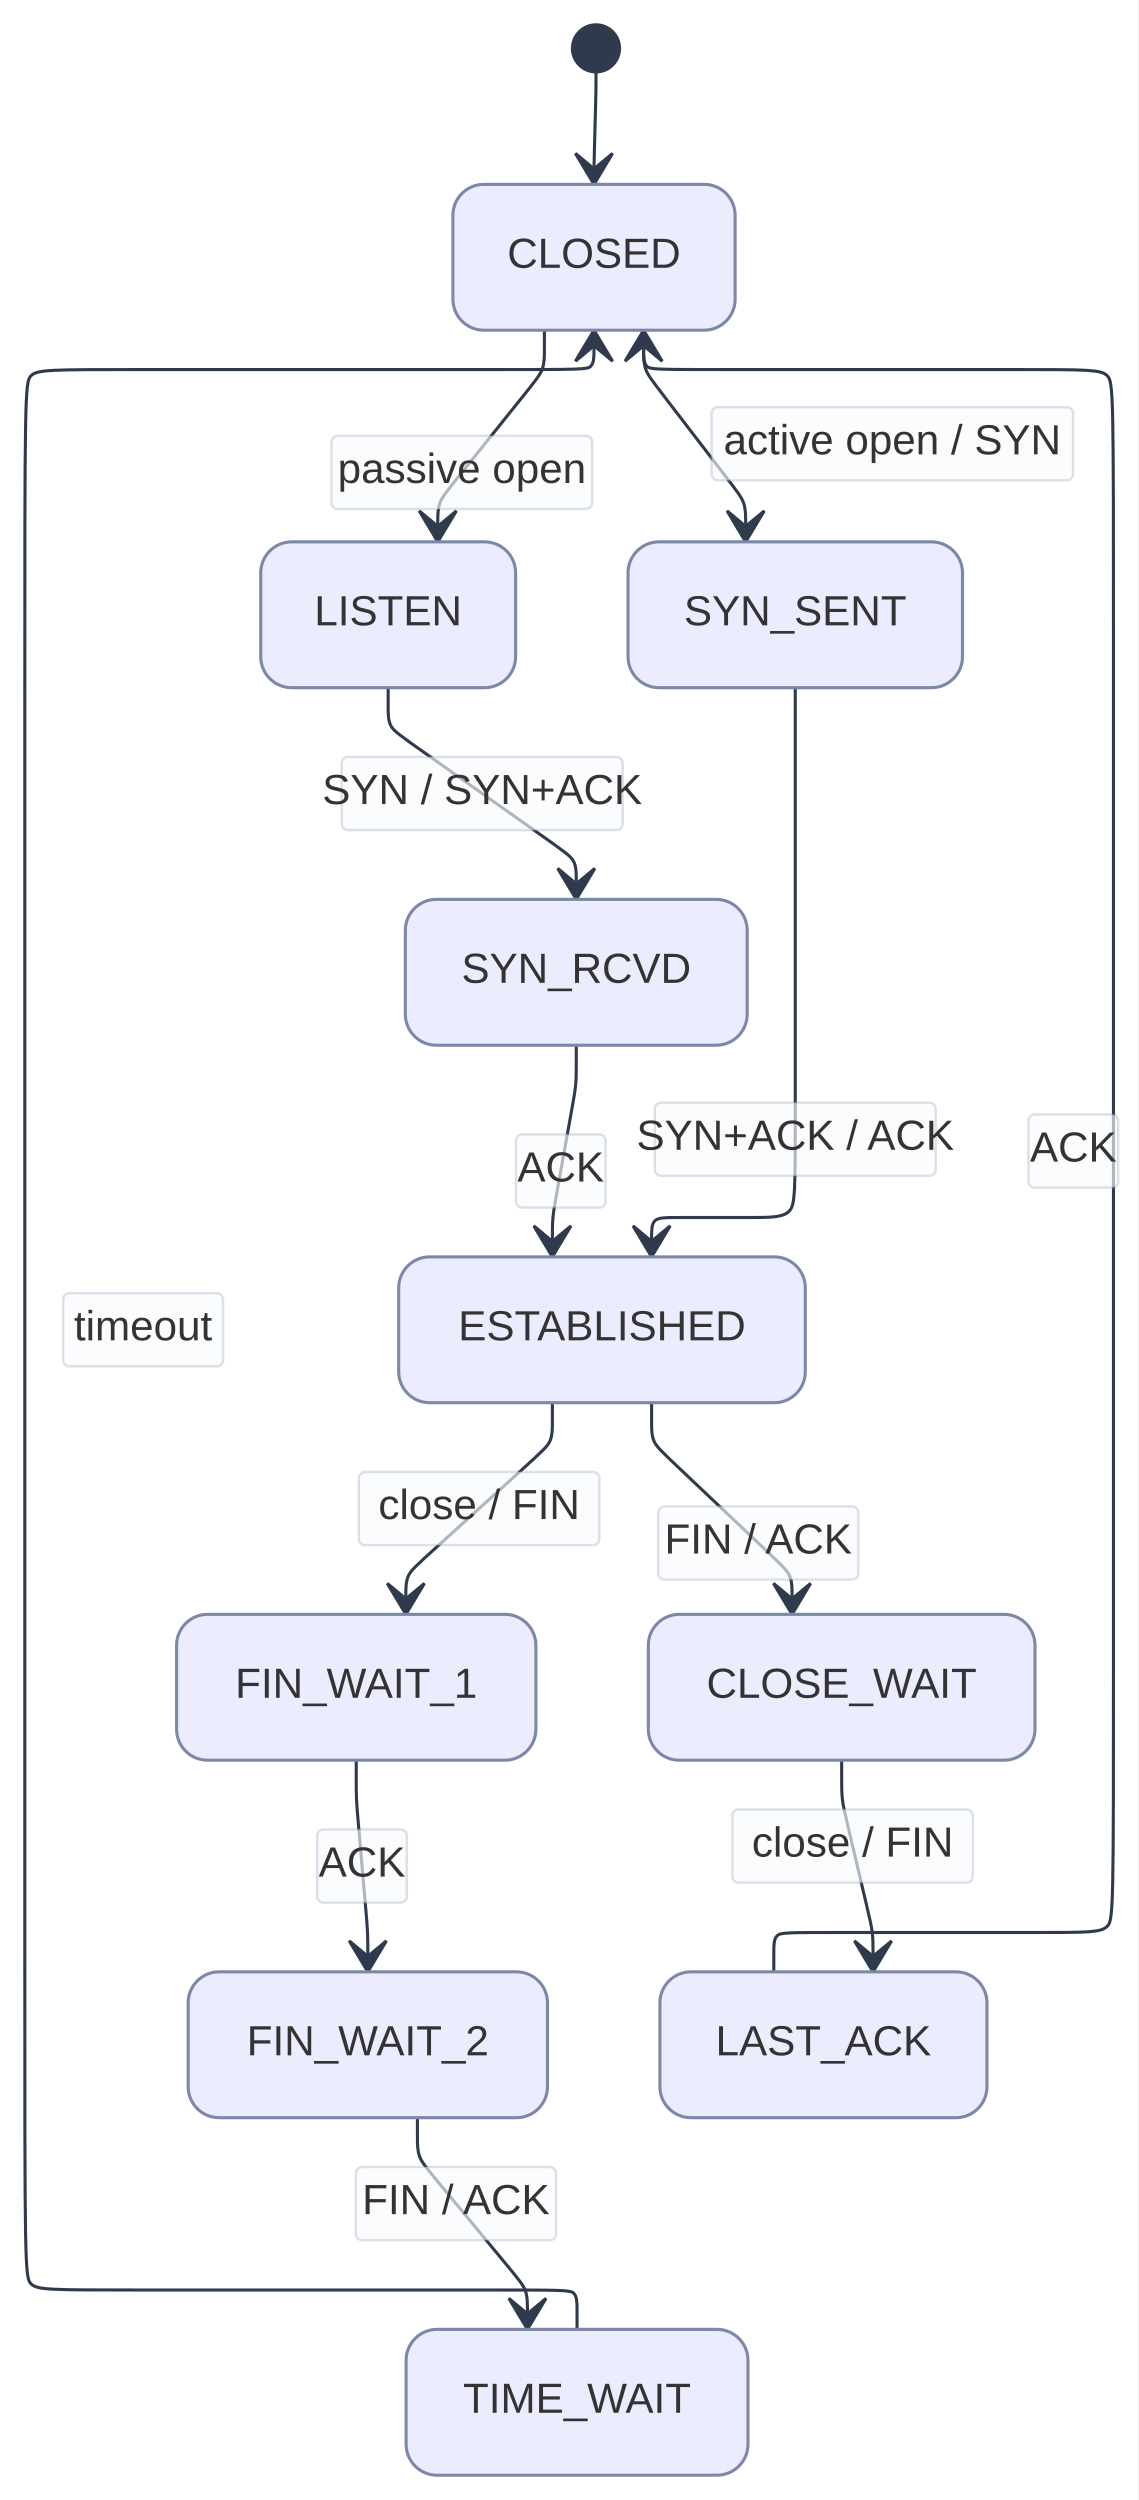
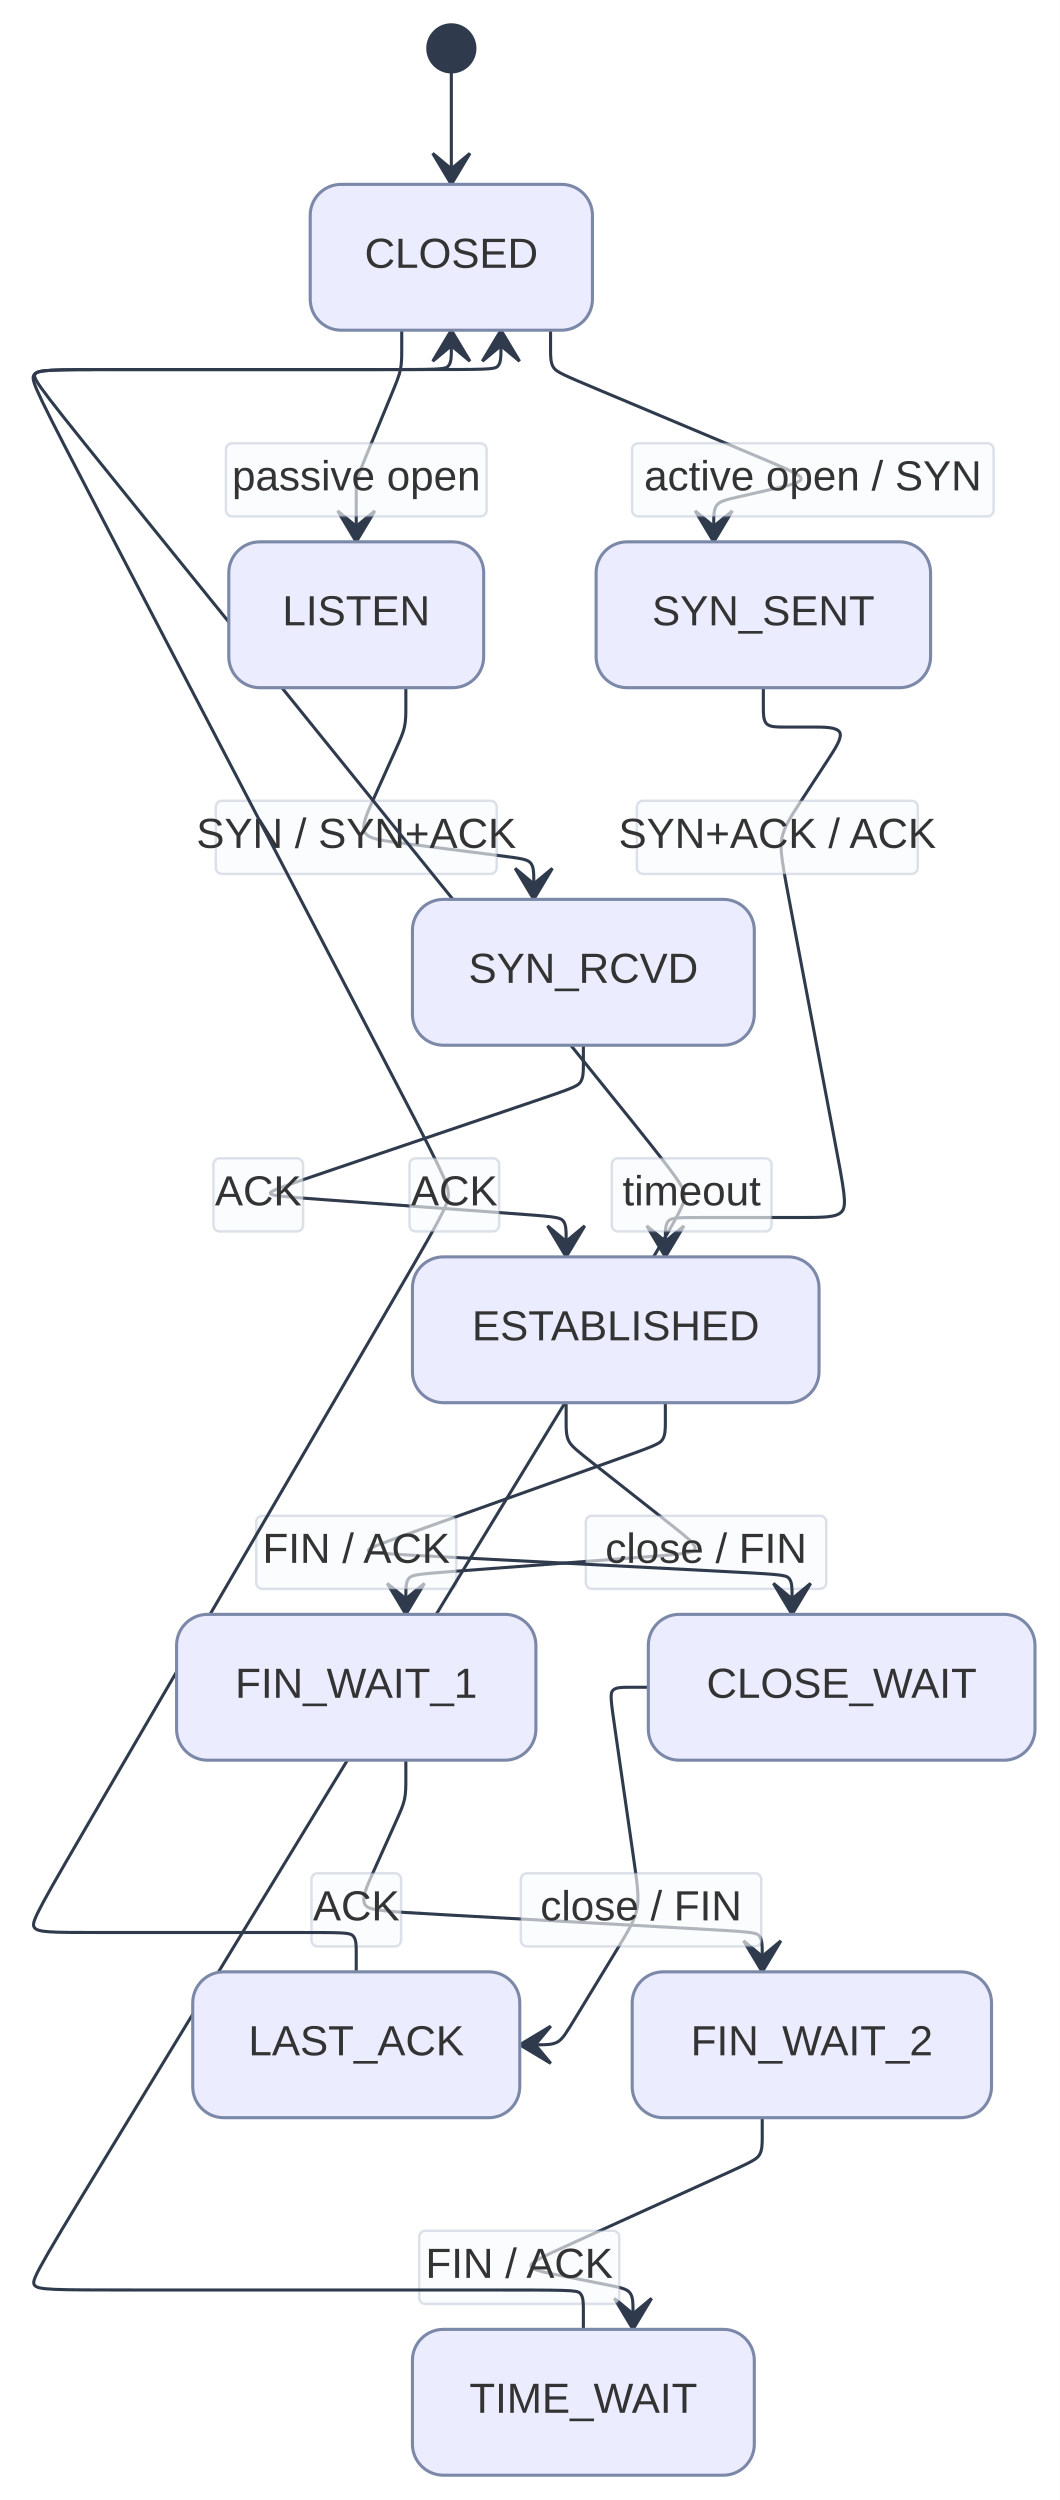
- <svg xmlns="http://www.w3.org/2000/svg" width="367.121" height="806.315" viewBox="0 0 367.121 806.315">
-   <rect x="0" y="0" width="367.121" height="806.315" fill="#FFFFFF" />
+ <svg xmlns="http://www.w3.org/2000/svg" width="341.816" height="806.315" viewBox="0 0 341.816 806.315">
+   <rect x="0" y="0" width="341.816" height="806.315" fill="#FFFFFF" />
  <defs>
    <marker id="arrow-0" viewBox="0 0 10 10" refX="5" refY="5" markerUnits="userSpaceOnUse" markerWidth="8" markerHeight="8" orient="auto">
      <path d="M 0 0 L 10 5 L 0 10 z" fill="#2F3B4D" stroke="#2F3B4D" stroke-width="1" stroke-dasharray="1,0" />
    </marker>
    <marker id="arrow-start-0" viewBox="0 0 10 10" refX="4.5" refY="5" markerUnits="userSpaceOnUse" markerWidth="8" markerHeight="8" orient="auto">
      <path d="M 0 5 L 10 10 L 10 0 z" fill="#2F3B4D" stroke="#2F3B4D" stroke-width="1" stroke-dasharray="1,0" />
    </marker>
    <marker id="arrow-state-0" viewBox="0 0 20 14" refX="19" refY="7" markerUnits="userSpaceOnUse" markerWidth="20" markerHeight="14" orient="auto">
      <path d="M 19 7 L 9 13 L 14 7 L 9 1 Z" fill="#2F3B4D" stroke="#2F3B4D" stroke-width="1" stroke-dasharray="1,0" />
    </marker>
  </defs>
-   <path d="M 192.220,23.200L 192.220,23.700C192.220,24.200,192.220,25.200,192.220,26.200C192.220,27.200,192.220,28.200,192.206,29.200C192.193,30.200,192.167,31.199,192.073,34.743C191.980,38.287,191.819,44.375,191.726,47.919C191.632,51.463,191.606,52.463,191.592,53.462C191.579,54.462,191.579,55.462,191.579,56.462C191.579,57.462,191.579,58.462,191.579,58.962L 191.579,59.462" fill="none" stroke="#2F3B4D" stroke-width="1" marker-end="url(#arrow-state-0)" stroke-linecap="round" stroke-linejoin="round" />
-   <path d="M 175.579,106.502L 175.579,107.560C175.579,108.617,175.579,110.733,175.579,112.848C175.579,114.963,175.579,117.079,174.918,118.961C174.256,120.844,172.932,122.494,167.863,128.816C162.793,135.137,153.977,146.130,148.908,152.451C143.838,158.772,142.515,160.422,141.853,162.305C141.191,164.188,141.191,166.303,141.192,168.418C141.191,170.534,141.191,172.649,141.192,173.707L 141.191,174.764" fill="none" stroke="#2F3B4D" stroke-width="1" marker-end="url(#arrow-state-0)" stroke-linecap="round" stroke-linejoin="round" />
-   <rect x="106.93" y="140.57" width="84.08" height="23.60" rx="2" ry="2" fill="rgba(248,250,252, 0.92)" fill-opacity="0.70" stroke="#7B88A8" stroke-opacity="0.25" stroke-width="0.8" />
-   <text x="148.97" y="155.77" text-anchor="middle" font-family="'trebuchet ms', verdana, arial, sans-serif" font-size="13.6" fill="#333333">
-     <tspan x="148.97" dy="0.00">passive open</tspan>
+   <path d="M 145.568,23.200 L 145.568,59.462" fill="none" stroke="#2F3B4D" stroke-width="1" marker-end="url(#arrow-state-0)" stroke-linecap="round" stroke-linejoin="round" />
+   <path d="M 129.568,106.502L 129.568,107.560C129.568,108.617,129.568,110.733,129.568,112.848C129.568,114.963,129.568,117.079,129.165,119.114C128.762,121.150,127.956,123.105,125.745,128.471C123.533,133.836,119.916,142.611,117.876,147.561C115.835,152.512,115.371,153.638,115.138,154.810C114.905,155.982,114.904,157.200,114.903,157.809C114.902,158.418,114.902,158.418,114.901,159.027C114.900,159.636,114.899,160.855,114.898,162.073C114.897,163.291,114.897,164.509,114.897,166.624C114.897,168.739,114.897,171.752,114.897,173.258L 114.897,174.764" fill="none" stroke="#2F3B4D" stroke-width="1" marker-end="url(#arrow-state-0)" stroke-linecap="round" stroke-linejoin="round" />
+   <rect x="72.87" y="142.96" width="84.08" height="23.60" rx="2" ry="2" fill="rgba(248,250,252, 0.92)" fill-opacity="0.70" stroke="#7B88A8" stroke-opacity="0.25" stroke-width="0.8" />
+   <text x="114.91" y="158.16" text-anchor="middle" font-family="'trebuchet ms', verdana, arial, sans-serif" font-size="13.6" fill="#333333">
+     <tspan x="114.91" dy="0.00">passive open</tspan>
  </text>
-   <path d="M 207.579,106.502L 207.579,107.560C207.579,108.617,207.579,110.733,207.579,112.848C207.579,114.963,207.579,117.079,208.223,118.975C208.867,120.872,210.155,122.550,214.997,128.857C219.839,135.165,228.234,146.102,233.076,152.409C237.918,158.717,239.206,160.395,239.850,162.291C240.494,164.188,240.494,166.303,240.494,168.418C240.494,170.534,240.494,172.649,240.494,173.707L 240.494,174.764" fill="none" stroke="#2F3B4D" stroke-width="1" marker-end="url(#arrow-state-0)" stroke-linecap="round" stroke-linejoin="round" />
-   <rect x="229.48" y="131.33" width="116.62" height="23.60" rx="2" ry="2" fill="rgba(248,250,252, 0.92)" fill-opacity="0.70" stroke="#7B88A8" stroke-opacity="0.25" stroke-width="0.8" />
-   <text x="287.79" y="146.53" text-anchor="middle" font-family="'trebuchet ms', verdana, arial, sans-serif" font-size="13.6" fill="#333333">
-     <tspan x="287.79" dy="0.00">active open / SYN</tspan>
+   <path d="M 177.568,106.502L 177.568,107.560C177.568,108.617,177.568,110.733,177.568,112.848C177.568,114.963,177.568,117.079,178.543,118.546C179.518,120.014,181.468,120.834,193.724,125.987C205.981,131.140,228.543,140.627,241.668,146.145C254.793,151.664,258.480,153.214,258.374,154.435C258.268,155.656,254.369,156.547,250.072,157.529C245.775,158.512,241.080,159.585,237.702,160.357C234.323,161.130,232.261,161.601,231.230,162.894C230.199,164.188,230.199,166.303,230.199,168.418C230.199,170.534,230.199,172.649,230.199,173.707L 230.199,174.764" fill="none" stroke="#2F3B4D" stroke-width="1" marker-end="url(#arrow-state-0)" stroke-linecap="round" stroke-linejoin="round" />
+   <rect x="203.86" y="142.96" width="116.62" height="23.60" rx="2" ry="2" fill="rgba(248,250,252, 0.92)" fill-opacity="0.70" stroke="#7B88A8" stroke-opacity="0.25" stroke-width="0.8" />
+   <text x="262.17" y="158.16" text-anchor="middle" font-family="'trebuchet ms', verdana, arial, sans-serif" font-size="13.6" fill="#333333">
+     <tspan x="262.17" dy="0.00">active open / SYN</tspan>
  </text>
-   <path d="M 125.191,221.804L 125.192,222.862C125.191,223.920,125.191,226.035,125.192,228.150C125.191,230.265,125.191,232.381,126.055,234.049C126.919,235.717,128.646,236.938,137.894,243.474C147.142,250.010,163.911,261.861,173.159,268.397C182.407,274.933,184.134,276.154,184.998,277.822C185.862,279.490,185.862,281.605,185.862,283.721C185.862,285.836,185.862,287.951,185.862,289.009L 185.862,290.066" fill="none" stroke="#2F3B4D" stroke-width="1" marker-end="url(#arrow-state-0)" stroke-linecap="round" stroke-linejoin="round" />
-   <rect x="110.22" y="244.14" width="90.61" height="23.60" rx="2" ry="2" fill="rgba(248,250,252, 0.92)" fill-opacity="0.70" stroke="#7B88A8" stroke-opacity="0.25" stroke-width="0.8" />
-   <text x="155.53" y="259.34" text-anchor="middle" font-family="'trebuchet ms', verdana, arial, sans-serif" font-size="13.6" fill="#333333">
-     <tspan x="155.53" dy="0.00">SYN / SYN+ACK</tspan>
+   <path d="M 130.897,221.804L 130.897,222.862C130.897,223.920,130.897,226.035,130.897,228.150C130.897,230.265,130.897,232.381,130.463,234.403C130.030,236.425,129.162,238.355,127.317,242.459C125.472,246.563,122.650,252.842,120.418,257.806C118.187,262.770,116.547,266.418,117.711,268.496C118.875,270.573,122.842,271.080,131.335,272.164C139.827,273.248,152.844,274.909,160.401,275.874C167.958,276.839,170.057,277.107,171.106,278.298C172.155,279.490,172.155,281.605,172.155,283.721C172.155,285.836,172.155,287.951,172.155,289.009L 172.155,290.066" fill="none" stroke="#2F3B4D" stroke-width="1" marker-end="url(#arrow-state-0)" stroke-linecap="round" stroke-linejoin="round" />
+   <rect x="69.60" y="258.27" width="90.61" height="23.60" rx="2" ry="2" fill="rgba(248,250,252, 0.92)" fill-opacity="0.70" stroke="#7B88A8" stroke-opacity="0.25" stroke-width="0.8" />
+   <text x="114.91" y="273.47" text-anchor="middle" font-family="'trebuchet ms', verdana, arial, sans-serif" font-size="13.6" fill="#333333">
+     <tspan x="114.91" dy="0.00">SYN / SYN+ACK</tspan>
  </text>
-   <path d="M 256.494,221.804L 256.494,248.283C256.494,274.762,256.494,327.719,256.494,356.198C256.494,384.677,256.494,388.677,254.494,390.677C252.494,392.677,248.494,392.677,241.828,392.677C235.163,392.677,225.833,392.677,220.110,392.677C214.387,392.677,212.272,392.677,211.214,393.735C210.157,394.792,210.157,396.907,210.157,399.023C210.157,401.138,210.157,403.253,210.157,404.311L 210.157,405.369" fill="none" stroke="#2F3B4D" stroke-width="1" marker-end="url(#arrow-state-0)" stroke-linecap="round" stroke-linejoin="round" />
-   <rect x="211.19" y="355.63" width="90.61" height="23.60" rx="2" ry="2" fill="rgba(248,250,252, 0.92)" fill-opacity="0.70" stroke="#7B88A8" stroke-opacity="0.25" stroke-width="0.8" />
-   <text x="256.49" y="370.83" text-anchor="middle" font-family="'trebuchet ms', verdana, arial, sans-serif" font-size="13.6" fill="#333333">
-     <tspan x="256.49" dy="0.00">SYN+ACK / ACK</tspan>
+   <path d="M 246.199,221.804L 246.199,222.862C246.199,223.920,246.199,226.035,246.199,228.150C246.199,230.265,246.199,232.381,247.257,233.438C248.314,234.496,250.430,234.496,253.048,234.496C255.667,234.496,258.788,234.496,262.349,234.496C265.910,234.496,269.910,234.496,270.817,236.171C271.724,237.846,269.539,241.196,266.764,245.450C263.989,249.703,260.625,254.860,257.851,259.113C255.076,263.366,252.891,266.716,252.170,270.357C251.449,273.997,252.193,277.927,255.688,296.397C259.184,314.867,265.431,347.876,268.927,366.346C272.422,384.816,273.166,388.747,271.538,390.712C269.910,392.677,265.910,392.677,257.081,392.677C248.252,392.677,234.595,392.677,226.709,392.677C218.822,392.677,216.707,392.677,215.649,393.735C214.592,394.792,214.592,396.907,214.592,399.023C214.592,401.138,214.592,403.253,214.592,404.311L 214.592,405.369" fill="none" stroke="#2F3B4D" stroke-width="1" marker-end="url(#arrow-state-0)" stroke-linecap="round" stroke-linejoin="round" />
+   <rect x="205.40" y="258.27" width="90.61" height="23.60" rx="2" ry="2" fill="rgba(248,250,252, 0.92)" fill-opacity="0.70" stroke="#7B88A8" stroke-opacity="0.25" stroke-width="0.8" />
+   <text x="250.71" y="273.47" text-anchor="middle" font-family="'trebuchet ms', verdana, arial, sans-serif" font-size="13.6" fill="#333333">
+     <tspan x="250.71" dy="0.00">SYN+ACK / ACK</tspan>
  </text>
-   <path d="M 185.862,337.106L 185.862,338.164C185.862,339.222,185.862,341.337,185.862,343.452C185.862,345.568,185.862,347.683,185.674,349.782C185.487,351.880,185.113,353.962,184.016,360.068C182.919,366.173,181.099,376.302,180.002,382.408C178.905,388.513,178.531,390.595,178.344,392.694C178.157,394.792,178.157,396.907,178.157,399.023C178.157,401.138,178.157,403.253,178.157,404.311L 178.157,405.369" fill="none" stroke="#2F3B4D" stroke-width="1" marker-end="url(#arrow-state-0)" stroke-linecap="round" stroke-linejoin="round" />
-   <rect x="166.39" y="365.87" width="28.93" height="23.60" rx="2" ry="2" fill="rgba(248,250,252, 0.92)" fill-opacity="0.70" stroke="#7B88A8" stroke-opacity="0.25" stroke-width="0.8" />
-   <text x="180.85" y="381.07" text-anchor="middle" font-family="'trebuchet ms', verdana, arial, sans-serif" font-size="13.6" fill="#333333">
-     <tspan x="180.85" dy="0.00">ACK</tspan>
+   <path d="M 188.155,337.106L 188.155,338.164C188.155,339.222,188.155,341.337,188.155,343.452C188.155,345.568,188.155,347.683,187.153,349.080C186.152,350.478,184.149,351.157,168.566,356.443C152.984,361.729,123.822,371.621,107.347,377.210C90.872,382.799,87.084,384.084,87.185,384.873C87.285,385.662,91.275,385.956,106.769,387.096C122.263,388.237,149.263,390.224,163.818,391.295C178.373,392.366,180.482,392.522,181.537,393.657C182.592,394.792,182.592,396.907,182.592,399.023C182.592,401.138,182.592,403.253,182.592,404.311L 182.592,405.369" fill="none" stroke="#2F3B4D" stroke-width="1" marker-end="url(#arrow-state-0)" stroke-linecap="round" stroke-linejoin="round" />
+   <rect x="68.83" y="373.57" width="28.93" height="23.60" rx="2" ry="2" fill="rgba(248,250,252, 0.92)" fill-opacity="0.70" stroke="#7B88A8" stroke-opacity="0.25" stroke-width="0.8" />
+   <text x="83.30" y="388.77" text-anchor="middle" font-family="'trebuchet ms', verdana, arial, sans-serif" font-size="13.6" fill="#333333">
+     <tspan x="83.30" dy="0.00">ACK</tspan>
  </text>
-   <path d="M 178.157,452.409L 178.157,453.466C178.157,454.524,178.157,456.639,178.157,458.755C178.157,460.870,178.157,462.985,177.373,464.753C176.590,466.522,175.023,467.943,167.930,474.379C160.837,480.815,148.217,492.265,141.123,498.701C134.030,505.136,132.463,506.558,131.680,508.326C130.897,510.094,130.897,512.210,130.897,514.325C130.897,516.440,130.897,518.555,130.897,519.613L 130.897,520.671" fill="none" stroke="#2F3B4D" stroke-width="1" marker-end="url(#arrow-state-0)" stroke-linecap="round" stroke-linejoin="round" />
-   <rect x="115.74" y="474.74" width="77.57" height="23.60" rx="2" ry="2" fill="rgba(248,250,252, 0.92)" fill-opacity="0.70" stroke="#7B88A8" stroke-opacity="0.25" stroke-width="0.8" />
-   <text x="154.53" y="489.94" text-anchor="middle" font-family="'trebuchet ms', verdana, arial, sans-serif" font-size="13.6" fill="#333333">
-     <tspan x="154.53" dy="0.00">close / FIN</tspan>
+   <path d="M 182.592,452.409L 182.592,453.466C182.592,454.524,182.592,456.639,182.592,458.755C182.592,460.870,182.592,462.985,183.422,464.697C184.253,466.410,185.914,467.719,191.865,472.410C197.815,477.100,208.055,485.171,214.746,490.445C221.437,495.719,224.578,498.195,224.155,499.583C223.731,500.972,219.742,501.273,204.660,502.411C189.577,503.550,163.401,505.526,149.258,506.593C135.115,507.661,133.006,507.820,131.951,508.957C130.897,510.094,130.897,512.210,130.897,514.325C130.897,516.440,130.897,518.555,130.897,519.613L 130.897,520.671" fill="none" stroke="#2F3B4D" stroke-width="1" marker-end="url(#arrow-state-0)" stroke-linecap="round" stroke-linejoin="round" />
+   <rect x="188.93" y="488.87" width="77.57" height="23.60" rx="2" ry="2" fill="rgba(248,250,252, 0.92)" fill-opacity="0.70" stroke="#7B88A8" stroke-opacity="0.25" stroke-width="0.8" />
+   <text x="227.72" y="504.07" text-anchor="middle" font-family="'trebuchet ms', verdana, arial, sans-serif" font-size="13.6" fill="#333333">
+     <tspan x="227.72" dy="0.00">close / FIN</tspan>
  </text>
-   <path d="M 210.157,452.409L 210.157,453.466C210.157,454.524,210.157,456.639,210.157,458.755C210.157,460.870,210.157,462.985,210.925,464.770C211.693,466.554,213.229,468.009,220.011,474.428C226.794,480.847,238.822,492.232,245.604,498.651C252.386,505.071,253.922,506.525,254.691,508.310C255.459,510.094,255.459,512.210,255.459,514.325C255.459,516.440,255.459,518.555,255.459,519.613L 255.459,520.671" fill="none" stroke="#2F3B4D" stroke-width="1" marker-end="url(#arrow-state-0)" stroke-linecap="round" stroke-linejoin="round" />
-   <rect x="212.28" y="485.86" width="64.56" height="23.60" rx="2" ry="2" fill="rgba(248,250,252, 0.92)" fill-opacity="0.70" stroke="#7B88A8" stroke-opacity="0.25" stroke-width="0.8" />
-   <text x="244.56" y="501.06" text-anchor="middle" font-family="'trebuchet ms', verdana, arial, sans-serif" font-size="13.6" fill="#333333">
-     <tspan x="244.56" dy="0.00">FIN / ACK</tspan>
+   <path d="M 214.592,452.409L 214.592,453.466C214.592,454.524,214.592,456.639,214.592,458.755C214.592,460.870,214.592,462.985,213.596,464.398C212.599,465.811,210.607,466.522,195.877,471.778C181.146,477.035,153.678,486.836,138.060,492.409C122.442,497.982,118.674,499.327,118.788,500.103C118.901,500.879,122.896,501.086,145.265,502.249C167.634,503.412,208.378,505.531,229.806,506.645C251.234,507.759,253.346,507.869,254.403,508.982C255.459,510.094,255.459,512.210,255.459,514.325C255.459,516.440,255.459,518.555,255.459,519.613L 255.459,520.671" fill="none" stroke="#2F3B4D" stroke-width="1" marker-end="url(#arrow-state-0)" stroke-linecap="round" stroke-linejoin="round" />
+   <rect x="82.63" y="488.87" width="64.56" height="23.60" rx="2" ry="2" fill="rgba(248,250,252, 0.92)" fill-opacity="0.70" stroke="#7B88A8" stroke-opacity="0.25" stroke-width="0.8" />
+   <text x="114.91" y="504.07" text-anchor="middle" font-family="'trebuchet ms', verdana, arial, sans-serif" font-size="13.6" fill="#333333">
+     <tspan x="114.91" dy="0.00">FIN / ACK</tspan>
  </text>
-   <path d="M 114.897,567.711L 114.897,568.768C114.897,569.826,114.897,571.941,114.897,574.057C114.897,576.172,114.897,578.287,114.989,580.398C115.080,582.510,115.264,584.617,115.794,590.710C116.325,596.803,117.203,606.881,117.733,612.974C118.264,619.066,118.447,621.174,118.539,623.285C118.631,625.396,118.631,627.512,118.631,629.627C118.631,631.742,118.631,633.858,118.631,634.915L 118.631,635.973" fill="none" stroke="#2F3B4D" stroke-width="1" marker-end="url(#arrow-state-0)" stroke-linecap="round" stroke-linejoin="round" />
-   <rect x="102.30" y="590.04" width="28.93" height="23.60" rx="2" ry="2" fill="rgba(248,250,252, 0.92)" fill-opacity="0.70" stroke="#7B88A8" stroke-opacity="0.25" stroke-width="0.8" />
-   <text x="116.76" y="605.24" text-anchor="middle" font-family="'trebuchet ms', verdana, arial, sans-serif" font-size="13.6" fill="#333333">
-     <tspan x="116.76" dy="0.00">ACK</tspan>
+   <path d="M 130.897,567.711L 130.897,568.768C130.897,569.826,130.897,571.941,130.897,574.057C130.897,576.172,130.897,578.287,130.463,580.310C130.030,582.332,129.162,584.261,127.317,588.365C125.472,592.470,122.650,598.749,120.418,603.713C118.187,608.676,116.547,612.325,117.724,614.260C118.901,616.196,122.894,616.419,143.661,617.578C164.427,618.737,201.966,620.832,221.791,621.939C241.616,623.045,243.728,623.163,244.784,624.280C245.840,625.396,245.840,627.512,245.840,629.627C245.840,631.742,245.840,633.858,245.840,634.915L 245.840,635.973" fill="none" stroke="#2F3B4D" stroke-width="1" marker-end="url(#arrow-state-0)" stroke-linecap="round" stroke-linejoin="round" />
+   <rect x="100.44" y="604.17" width="28.93" height="23.60" rx="2" ry="2" fill="rgba(248,250,252, 0.92)" fill-opacity="0.70" stroke="#7B88A8" stroke-opacity="0.25" stroke-width="0.8" />
+   <text x="114.91" y="619.37" text-anchor="middle" font-family="'trebuchet ms', verdana, arial, sans-serif" font-size="13.6" fill="#333333">
+     <tspan x="114.91" dy="0.00">ACK</tspan>
  </text>
-   <path d="M 134.631,683.013L 134.631,684.071C134.631,685.128,134.631,687.243,134.631,689.359C134.631,691.474,134.631,693.589,135.305,695.462C135.979,697.334,137.328,698.964,142.567,705.296C147.806,711.627,156.935,722.661,162.174,728.992C167.413,735.324,168.761,736.954,169.435,738.826C170.110,740.699,170.110,742.814,170.110,744.929C170.110,747.044,170.110,749.160,170.110,750.217L 170.110,751.275" fill="none" stroke="#2F3B4D" stroke-width="1" marker-end="url(#arrow-state-0)" stroke-linecap="round" stroke-linejoin="round" />
-   <rect x="114.77" y="698.91" width="64.56" height="23.60" rx="2" ry="2" fill="rgba(248,250,252, 0.92)" fill-opacity="0.70" stroke="#7B88A8" stroke-opacity="0.25" stroke-width="0.8" />
-   <text x="147.05" y="714.11" text-anchor="middle" font-family="'trebuchet ms', verdana, arial, sans-serif" font-size="13.6" fill="#333333">
-     <tspan x="147.05" dy="0.00">FIN / ACK</tspan>
+   <path d="M 245.840,683.013L 245.840,684.071C245.840,685.128,245.840,687.243,245.840,689.359C245.840,691.474,245.840,693.589,244.877,695.084C243.914,696.579,241.988,697.453,230.748,702.555C219.507,707.657,198.953,716.986,186.854,722.477C174.756,727.969,171.113,729.622,171.253,730.839C171.394,732.057,175.317,732.838,180.393,733.849C185.470,734.861,191.701,736.102,195.853,736.929C200.006,737.757,202.080,738.170,203.118,739.434C204.155,740.699,204.155,742.814,204.155,744.929C204.155,747.044,204.155,749.160,204.155,750.217L 204.155,751.275" fill="none" stroke="#2F3B4D" stroke-width="1" marker-end="url(#arrow-state-0)" stroke-linecap="round" stroke-linejoin="round" />
+   <rect x="135.19" y="719.48" width="64.56" height="23.60" rx="2" ry="2" fill="rgba(248,250,252, 0.92)" fill-opacity="0.70" stroke="#7B88A8" stroke-opacity="0.25" stroke-width="0.8" />
+   <text x="167.47" y="734.67" text-anchor="middle" font-family="'trebuchet ms', verdana, arial, sans-serif" font-size="13.6" fill="#333333">
+     <tspan x="167.47" dy="0.00">FIN / ACK</tspan>
  </text>
-   <path d="M 271.459,567.711L 271.459,568.768C271.459,569.826,271.459,571.941,271.459,574.057C271.459,576.172,271.459,578.287,271.702,580.374C271.944,582.461,272.430,584.520,273.873,590.637C275.316,596.754,277.717,606.930,279.160,613.047C280.603,619.164,281.089,621.222,281.332,623.309C281.574,625.396,281.574,627.512,281.574,629.627C281.574,631.742,281.574,633.858,281.574,634.915L 281.574,635.973" fill="none" stroke="#2F3B4D" stroke-width="1" marker-end="url(#arrow-state-0)" stroke-linecap="round" stroke-linejoin="round" />
-   <rect x="236.21" y="583.61" width="77.57" height="23.60" rx="2" ry="2" fill="rgba(248,250,252, 0.92)" fill-opacity="0.70" stroke="#7B88A8" stroke-opacity="0.25" stroke-width="0.8" />
-   <text x="275.00" y="598.81" text-anchor="middle" font-family="'trebuchet ms', verdana, arial, sans-serif" font-size="13.6" fill="#333333">
-     <tspan x="275.00" dy="0.00">close / FIN</tspan>
+   <path d="M 209.102,544.191L 208.044,544.191C206.987,544.191,204.871,544.191,202.756,544.191C200.641,544.191,198.525,544.191,197.619,545.238C196.712,546.284,197.014,548.378,198.453,558.362C199.893,568.346,202.470,586.221,204.044,597.138C205.618,608.055,206.189,612.014,205.436,615.703C204.683,619.392,202.607,622.810,198.750,629.160C194.894,635.509,189.258,644.789,185.890,650.333C182.523,655.877,181.425,657.685,179.818,658.589C178.212,659.493,176.096,659.493,173.981,659.493C171.866,659.493,169.751,659.493,168.693,659.493L 167.635,659.493" fill="none" stroke="#2F3B4D" stroke-width="1" marker-end="url(#arrow-state-0)" stroke-linecap="round" stroke-linejoin="round" />
+   <rect x="167.97" y="604.17" width="77.57" height="23.60" rx="2" ry="2" fill="rgba(248,250,252, 0.92)" fill-opacity="0.70" stroke="#7B88A8" stroke-opacity="0.25" stroke-width="0.8" />
+   <text x="206.76" y="619.37" text-anchor="middle" font-family="'trebuchet ms', verdana, arial, sans-serif" font-size="13.6" fill="#333333">
+     <tspan x="206.76" dy="0.00">close / FIN</tspan>
  </text>
-   <path d="M 249.574,635.973L 249.574,634.915C249.574,633.858,249.574,631.742,249.574,629.627C249.574,627.512,249.574,625.396,250.632,624.339C251.690,623.281,253.805,623.281,270.063,623.281C286.320,623.281,316.721,623.281,333.921,623.281C351.121,623.281,355.121,623.281,357.121,621.281C359.121,619.281,359.121,615.281,359.121,533.267C359.121,451.252,359.121,291.223,359.121,209.208C359.121,127.194,359.121,123.194,357.121,121.194C355.121,119.194,351.121,119.194,326.921,119.194C302.722,119.194,258.324,119.194,235.067,119.194C211.810,119.194,209.695,119.194,208.637,118.136C207.579,117.079,207.579,114.963,207.579,112.848C207.579,110.733,207.579,108.617,207.579,107.560L 207.579,106.502" fill="none" stroke="#2F3B4D" stroke-width="1" marker-end="url(#arrow-state-0)" stroke-linecap="round" stroke-linejoin="round" />
-   <rect x="331.71" y="359.44" width="28.93" height="23.60" rx="2" ry="2" fill="rgba(248,250,252, 0.92)" fill-opacity="0.70" stroke="#7B88A8" stroke-opacity="0.25" stroke-width="0.8" />
-   <text x="346.18" y="374.64" text-anchor="middle" font-family="'trebuchet ms', verdana, arial, sans-serif" font-size="13.6" fill="#333333">
-     <tspan x="346.18" dy="0.00">ACK</tspan>
+   <path d="M 114.897,635.973L 114.897,634.915C114.897,633.858,114.897,631.742,114.897,629.627C114.897,627.512,114.897,625.396,113.839,624.339C112.782,623.281,110.666,623.281,94.850,623.281C79.034,623.281,49.517,623.281,32.758,623.281C16.000,623.281,12.000,623.281,11.006,621.553C10.013,619.824,12.026,616.368,34.108,578.444C56.191,540.520,98.343,468.129,120.426,430.206C142.509,392.282,144.521,388.825,144.605,385.323C144.688,381.820,142.841,378.272,120.675,335.684C98.509,293.096,56.025,211.467,33.859,168.879C11.693,126.290,9.847,122.742,10.923,120.968C12.000,119.194,16.000,119.194,37.870,119.194C59.741,119.194,99.482,119.194,120.410,119.194C141.338,119.194,143.453,119.194,144.511,118.136C145.568,117.079,145.568,114.963,145.568,112.848C145.568,110.733,145.568,108.617,145.568,107.560L 145.568,106.502" fill="none" stroke="#2F3B4D" stroke-width="1" marker-end="url(#arrow-state-0)" stroke-linecap="round" stroke-linejoin="round" />
+   <rect x="132.07" y="373.57" width="28.93" height="23.60" rx="2" ry="2" fill="rgba(248,250,252, 0.92)" fill-opacity="0.70" stroke="#7B88A8" stroke-opacity="0.25" stroke-width="0.8" />
+   <text x="146.53" y="388.77" text-anchor="middle" font-family="'trebuchet ms', verdana, arial, sans-serif" font-size="13.6" fill="#333333">
+     <tspan x="146.53" dy="0.00">ACK</tspan>
  </text>
-   <path d="M 186.110,751.275L 186.110,750.217C186.110,749.160,186.110,747.044,186.110,744.929C186.110,742.814,186.110,740.699,185.052,739.641C183.994,738.583,181.879,738.583,154.194,738.583C126.509,738.583,73.255,738.583,44.627,738.583C16.000,738.583,12.000,738.583,10.000,736.583C8.000,734.583,8.000,730.583,8.000,629.352C8.000,528.120,8.000,329.657,8.000,228.425C8.000,127.194,8.000,123.194,10.000,121.194C12.000,119.194,16.000,119.194,45.539,119.194C75.078,119.194,130.156,119.194,158.752,119.194C187.349,119.194,189.464,119.194,190.522,118.136C191.579,117.079,191.579,114.963,191.579,112.848C191.579,110.733,191.579,108.617,191.579,107.560L 191.579,106.502" fill="none" stroke="#2F3B4D" stroke-width="1" marker-end="url(#arrow-state-0)" stroke-linecap="round" stroke-linejoin="round" />
-   <rect x="20.38" y="417.09" width="51.55" height="23.60" rx="2" ry="2" fill="rgba(248,250,252, 0.92)" fill-opacity="0.70" stroke="#7B88A8" stroke-opacity="0.25" stroke-width="0.8" />
-   <text x="46.15" y="432.29" text-anchor="middle" font-family="'trebuchet ms', verdana, arial, sans-serif" font-size="13.6" fill="#333333">
-     <tspan x="46.15" dy="0.00">timeout</tspan>
+   <path d="M 188.155,751.275L 188.155,750.217C188.155,749.160,188.155,747.044,188.155,744.929C188.155,742.814,188.155,740.699,187.097,739.641C186.040,738.583,183.924,738.583,155.899,738.583C127.873,738.583,73.936,738.583,44.968,738.583C16.000,738.583,12.000,738.583,11.040,736.875C10.080,735.167,12.161,731.750,46.967,674.589C81.773,617.429,149.304,506.523,184.110,449.362C218.917,392.202,220.997,388.785,220.780,385.521C220.563,382.257,218.049,379.146,183.460,336.339C148.871,293.532,82.206,211.030,47.617,168.223C13.028,125.416,10.514,122.305,11.257,120.750C12.000,119.194,16.000,119.194,40.537,119.194C65.074,119.194,110.148,119.194,133.743,119.194C157.338,119.194,159.453,119.194,160.511,118.136C161.568,117.079,161.568,114.963,161.568,112.848C161.568,110.733,161.568,108.617,161.568,107.560L 161.568,106.502" fill="none" stroke="#2F3B4D" stroke-width="1" marker-end="url(#arrow-state-0)" stroke-linecap="round" stroke-linejoin="round" />
+   <rect x="197.30" y="373.57" width="51.55" height="23.60" rx="2" ry="2" fill="rgba(248,250,252, 0.92)" fill-opacity="0.70" stroke="#7B88A8" stroke-opacity="0.25" stroke-width="0.8" />
+   <text x="223.08" y="388.77" text-anchor="middle" font-family="'trebuchet ms', verdana, arial, sans-serif" font-size="13.6" fill="#333333">
+     <tspan x="223.08" dy="0.00">timeout</tspan>
  </text>
-   <rect x="146.07" y="59.46" width="91.03" height="47.04" rx="10" ry="10" fill="#ECECFF" stroke="#7B88A8" stroke-width="1" stroke-linejoin="round" stroke-linecap="round" />
-   <text x="191.58" y="86.38" text-anchor="middle" font-family="'trebuchet ms', verdana, arial, sans-serif" font-size="13.6" fill="#333333">
-     <tspan x="191.58" dy="0.00">CLOSED</tspan>
+   <rect x="100.05" y="59.46" width="91.03" height="47.04" rx="10" ry="10" fill="#ECECFF" stroke="#7B88A8" stroke-width="1" stroke-linejoin="round" stroke-linecap="round" />
+   <text x="145.57" y="86.38" text-anchor="middle" font-family="'trebuchet ms', verdana, arial, sans-serif" font-size="13.6" fill="#333333">
+     <tspan x="145.57" dy="0.00">CLOSED</tspan>
  </text>
  <rect x="209.10" y="520.67" width="124.71" height="47.04" rx="10" ry="10" fill="#ECECFF" stroke="#7B88A8" stroke-width="1" stroke-linejoin="round" stroke-linecap="round" />
  <text x="271.46" y="547.59" text-anchor="middle" font-family="'trebuchet ms', verdana, arial, sans-serif" font-size="13.6" fill="#333333">
    <tspan x="271.46" dy="0.00">CLOSE_WAIT</tspan>
  </text>
-   <rect x="128.59" y="405.37" width="131.14" height="47.04" rx="10" ry="10" fill="#ECECFF" stroke="#7B88A8" stroke-width="1" stroke-linejoin="round" stroke-linecap="round" />
-   <text x="194.16" y="432.29" text-anchor="middle" font-family="'trebuchet ms', verdana, arial, sans-serif" font-size="13.6" fill="#333333">
-     <tspan x="194.16" dy="0.00">ESTABLISHED</tspan>
+   <rect x="133.02" y="405.37" width="131.14" height="47.04" rx="10" ry="10" fill="#ECECFF" stroke="#7B88A8" stroke-width="1" stroke-linejoin="round" stroke-linecap="round" />
+   <text x="198.59" y="432.29" text-anchor="middle" font-family="'trebuchet ms', verdana, arial, sans-serif" font-size="13.6" fill="#333333">
+     <tspan x="198.59" dy="0.00">ESTABLISHED</tspan>
  </text>
  <rect x="56.95" y="520.67" width="115.89" height="47.04" rx="10" ry="10" fill="#ECECFF" stroke="#7B88A8" stroke-width="1" stroke-linejoin="round" stroke-linecap="round" />
  <text x="114.90" y="547.59" text-anchor="middle" font-family="'trebuchet ms', verdana, arial, sans-serif" font-size="13.6" fill="#333333">
    <tspan x="114.90" dy="0.00">FIN_WAIT_1</tspan>
  </text>
-   <rect x="60.69" y="635.97" width="115.89" height="47.04" rx="10" ry="10" fill="#ECECFF" stroke="#7B88A8" stroke-width="1" stroke-linejoin="round" stroke-linecap="round" />
-   <text x="118.63" y="662.89" text-anchor="middle" font-family="'trebuchet ms', verdana, arial, sans-serif" font-size="13.6" fill="#333333">
-     <tspan x="118.63" dy="0.00">FIN_WAIT_2</tspan>
+   <rect x="203.90" y="635.97" width="115.89" height="47.04" rx="10" ry="10" fill="#ECECFF" stroke="#7B88A8" stroke-width="1" stroke-linejoin="round" stroke-linecap="round" />
+   <text x="261.84" y="662.89" text-anchor="middle" font-family="'trebuchet ms', verdana, arial, sans-serif" font-size="13.6" fill="#333333">
+     <tspan x="261.84" dy="0.00">FIN_WAIT_2</tspan>
  </text>
-   <rect x="212.84" y="635.97" width="105.48" height="47.04" rx="10" ry="10" fill="#ECECFF" stroke="#7B88A8" stroke-width="1" stroke-linejoin="round" stroke-linecap="round" />
-   <text x="265.57" y="662.89" text-anchor="middle" font-family="'trebuchet ms', verdana, arial, sans-serif" font-size="13.6" fill="#333333">
-     <tspan x="265.57" dy="0.00">LAST_ACK</tspan>
+   <rect x="62.16" y="635.97" width="105.48" height="47.04" rx="10" ry="10" fill="#ECECFF" stroke="#7B88A8" stroke-width="1" stroke-linejoin="round" stroke-linecap="round" />
+   <text x="114.90" y="662.89" text-anchor="middle" font-family="'trebuchet ms', verdana, arial, sans-serif" font-size="13.6" fill="#333333">
+     <tspan x="114.90" dy="0.00">LAST_ACK</tspan>
  </text>
-   <rect x="84.09" y="174.76" width="82.21" height="47.04" rx="10" ry="10" fill="#ECECFF" stroke="#7B88A8" stroke-width="1" stroke-linejoin="round" stroke-linecap="round" />
-   <text x="125.19" y="201.68" text-anchor="middle" font-family="'trebuchet ms', verdana, arial, sans-serif" font-size="13.6" fill="#333333">
-     <tspan x="125.19" dy="0.00">LISTEN</tspan>
+   <rect x="73.79" y="174.76" width="82.21" height="47.04" rx="10" ry="10" fill="#ECECFF" stroke="#7B88A8" stroke-width="1" stroke-linejoin="round" stroke-linecap="round" />
+   <text x="114.90" y="201.68" text-anchor="middle" font-family="'trebuchet ms', verdana, arial, sans-serif" font-size="13.6" fill="#333333">
+     <tspan x="114.90" dy="0.00">LISTEN</tspan>
  </text>
-   <rect x="130.73" y="290.07" width="110.26" height="47.04" rx="10" ry="10" fill="#ECECFF" stroke="#7B88A8" stroke-width="1" stroke-linejoin="round" stroke-linecap="round" />
-   <text x="185.86" y="316.99" text-anchor="middle" font-family="'trebuchet ms', verdana, arial, sans-serif" font-size="13.6" fill="#333333">
-     <tspan x="185.86" dy="0.00">SYN_RCVD</tspan>
+   <rect x="133.02" y="290.07" width="110.26" height="47.04" rx="10" ry="10" fill="#ECECFF" stroke="#7B88A8" stroke-width="1" stroke-linejoin="round" stroke-linecap="round" />
+   <text x="188.15" y="316.99" text-anchor="middle" font-family="'trebuchet ms', verdana, arial, sans-serif" font-size="13.6" fill="#333333">
+     <tspan x="188.15" dy="0.00">SYN_RCVD</tspan>
  </text>
-   <rect x="202.56" y="174.76" width="107.87" height="47.04" rx="10" ry="10" fill="#ECECFF" stroke="#7B88A8" stroke-width="1" stroke-linejoin="round" stroke-linecap="round" />
-   <text x="256.49" y="201.68" text-anchor="middle" font-family="'trebuchet ms', verdana, arial, sans-serif" font-size="13.6" fill="#333333">
-     <tspan x="256.49" dy="0.00">SYN_SENT</tspan>
+   <rect x="192.26" y="174.76" width="107.87" height="47.04" rx="10" ry="10" fill="#ECECFF" stroke="#7B88A8" stroke-width="1" stroke-linejoin="round" stroke-linecap="round" />
+   <text x="246.20" y="201.68" text-anchor="middle" font-family="'trebuchet ms', verdana, arial, sans-serif" font-size="13.6" fill="#333333">
+     <tspan x="246.20" dy="0.00">SYN_SENT</tspan>
  </text>
-   <rect x="130.98" y="751.28" width="110.26" height="47.04" rx="10" ry="10" fill="#ECECFF" stroke="#7B88A8" stroke-width="1" stroke-linejoin="round" stroke-linecap="round" />
-   <text x="186.11" y="778.20" text-anchor="middle" font-family="'trebuchet ms', verdana, arial, sans-serif" font-size="13.6" fill="#333333">
-     <tspan x="186.11" dy="0.00">TIME_WAIT</tspan>
+   <rect x="133.02" y="751.28" width="110.26" height="47.04" rx="10" ry="10" fill="#ECECFF" stroke="#7B88A8" stroke-width="1" stroke-linejoin="round" stroke-linecap="round" />
+   <text x="188.15" y="778.20" text-anchor="middle" font-family="'trebuchet ms', verdana, arial, sans-serif" font-size="13.6" fill="#333333">
+     <tspan x="188.15" dy="0.00">TIME_WAIT</tspan>
  </text>
-   <circle cx="192.22" cy="15.60" r="7.60" fill="#2F3B4D" stroke="#2F3B4D" stroke-width="1" stroke-linejoin="round" stroke-linecap="round" />
+   <circle cx="145.57" cy="15.60" r="7.60" fill="#2F3B4D" stroke="#2F3B4D" stroke-width="1" stroke-linejoin="round" stroke-linecap="round" />
</svg>
